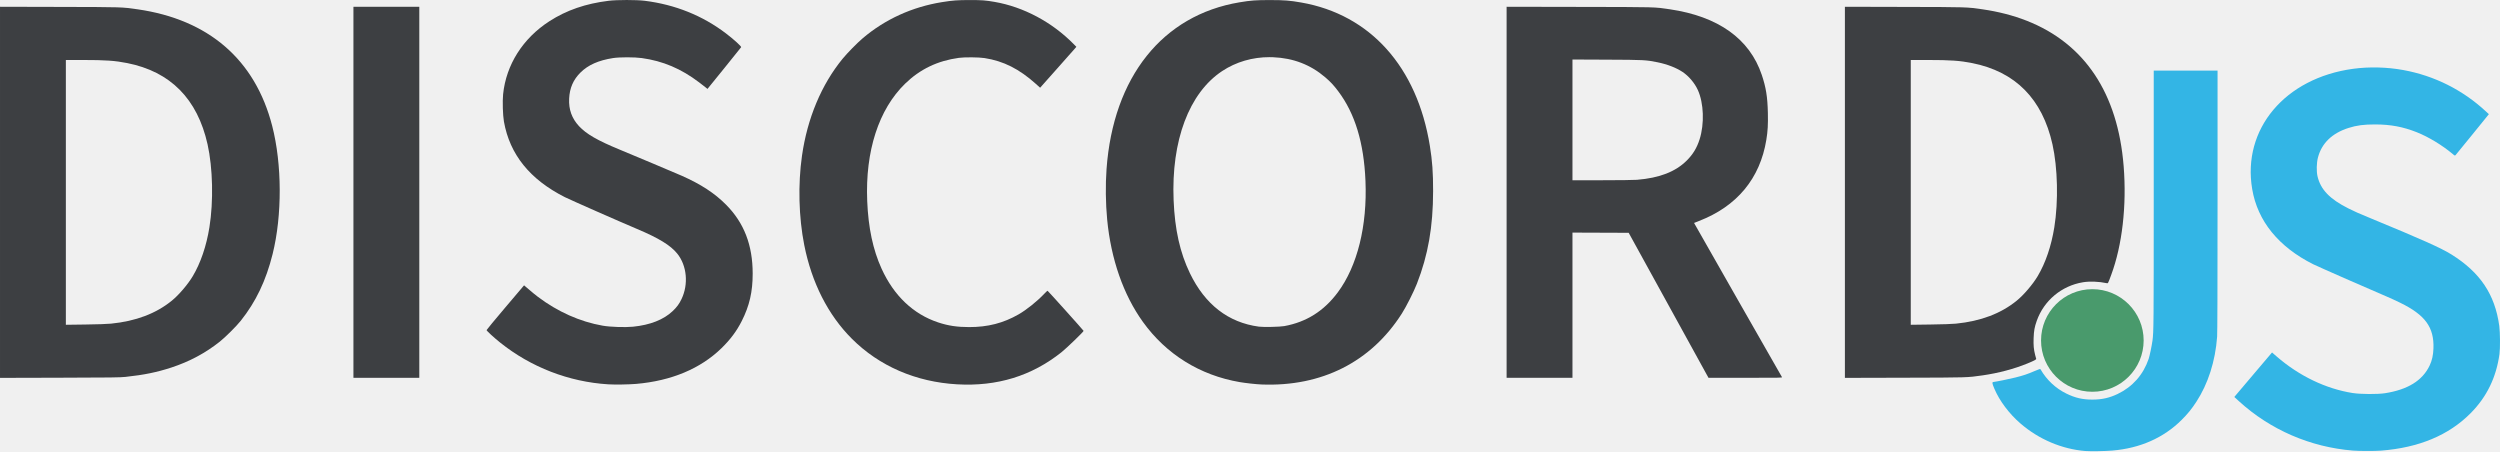
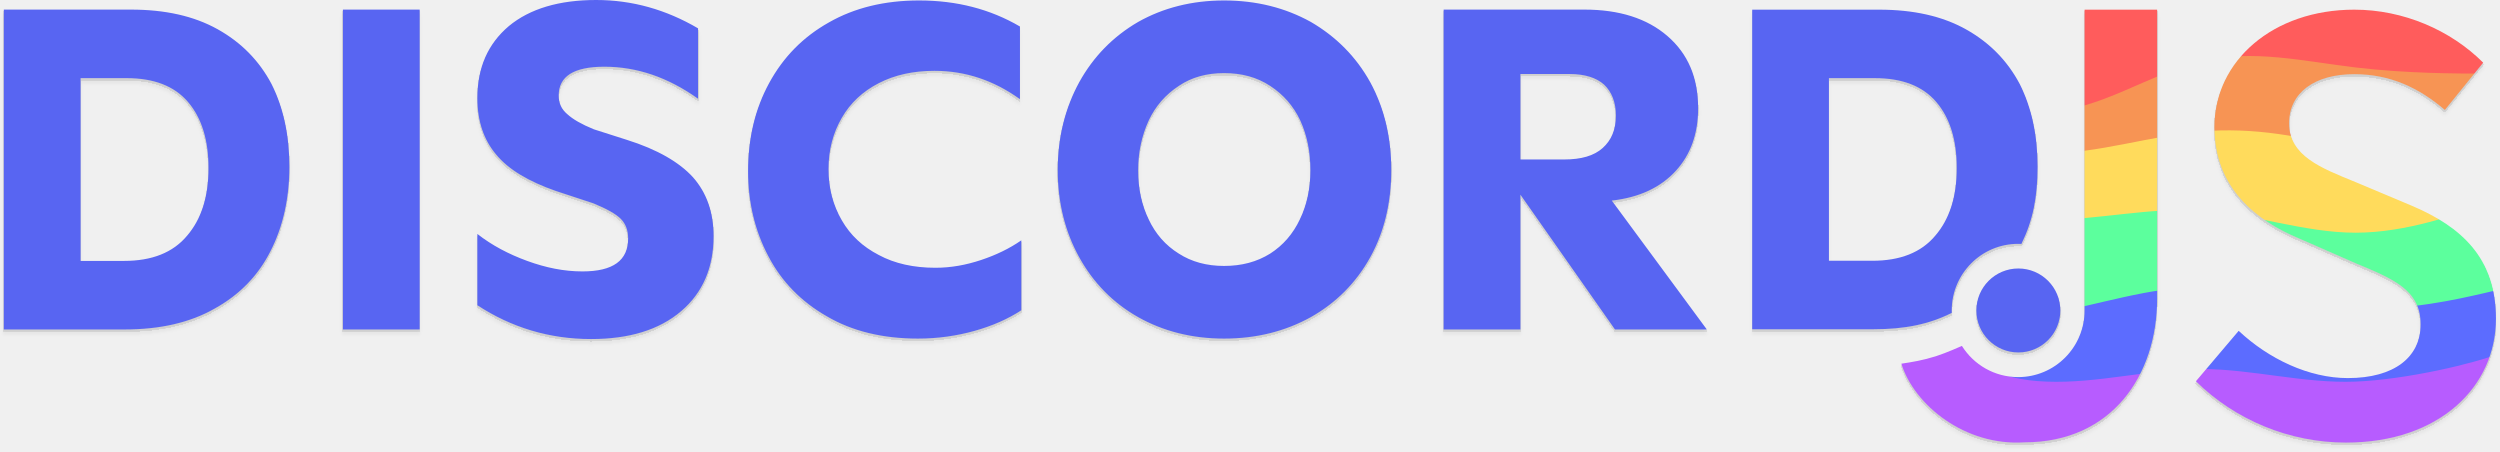
- <svg xmlns="http://www.w3.org/2000/svg" version="1.1" height="100%" width="100%" viewBox="0 0 6111.438 1102.983">
-   <g transform="translate(2539.6 -107.66)">
-     <g id="logo-discord" fill="#3d3f42" transform="translate(-44.194 1175.6)">
-       <path d="m-2495.4-1051.4v453.6 453.6l145.75-.377c127.36-.329 147.71-.586 161.25-2.041 45.045-4.84 76.353-11.233 111.79-22.826 44.217-14.465 83.672-35.567 118.71-63.49 13.615-10.851 40.444-37.567 50.889-50.674 37.186-46.665 61.816-98.191 78.01-163.2 23.57-94.614 23.154-219.66-1.047-313.5-41.72-161.77-155.27-260-329.35-284.92-38.756-5.548-34.464-5.416-190.75-5.809l-145.25-.365zm161 130.09 41.75.016c55.334.021 78.397 1.629 108.25 7.557 105.75 20.995 171.57 87.554 196.39 198.59 12.878 57.6 14.716 139.6 4.547 202.81-7.395 45.963-21.469 87.286-40.711 119.53-12.041 20.179-33.82 45.681-51 59.719-38.627 31.563-87.98 50.255-148.73 56.326-9.546.954-32.361 1.729-62.75 2.133l-47.75.635v-323.66-323.66z" />
-       <path d="m-1631.4-597.85v-453.5h80.5 80.5v453.5 453.5h-80.5-80.5v-453.5z" />
-       <path d="m-1008.4-128.41c-96.325-5.96-189.36-41.918-264.54-102.25-15.565-12.49-33-28.526-33-30.352 0-.722 20.622-25.63 45.826-55.351l45.826-54.038 3.821 3.27c17.83 15.256 22.538 19.151 29.616 24.501 48.673 36.79 103.35 61.169 158.92 70.862 18.387 3.207 54.666 4.419 74.088 2.474 41.751-4.18 74.798-17.199 96.864-38.16 10.213-9.701 15.896-17.429 21.626-29.408 17.4-36.376 13.152-81.77-10.39-111-16.357-20.31-45.054-37.907-98.696-60.521-41.654-17.56-164.15-71.537-176.19-77.638-85.541-43.335-134.63-104.27-148.9-184.84-2.685-15.162-3.728-49.931-1.999-66.666 7.463-72.25 48.261-136.63 113.09-178.46 41.81-26.976 88.546-43.103 144.99-50.03 20.52-2.518 67.722-2.527 88-.016 74.352 9.206 141.74 36.296 199 79.999 18.772 14.327 37.632 31.435 36.864 33.44-.2.522-18.812 23.693-41.361 51.49l-40.997 50.54-3.503-2.926c-1.927-1.609-9.463-7.45-16.746-12.98-44.158-33.522-88.429-52.307-140.26-59.513-17.665-2.456-54.274-2.478-70-.042-35.82 5.549-61.303 16.869-80.113 35.588-17.506 17.422-26.238 37.587-27.528 63.576-1.312 26.419 6.521 48.306 24.066 67.249 17.834 19.254 45.314 35.115 99.448 57.398 32.211 13.259 137.3 57.517 151.65 63.864 47.003 20.795 80.577 42.726 108.49 70.87 43.959 44.316 64.938 98.562 65.021 168.13.053 44.646-7.806 78.816-26.734 116.23-12.46 24.632-27.741 45.114-49.45 66.28-51.458 50.172-122.59 79.937-208.86 87.392-17.502 1.513-51.786 2.034-67.962 1.033z" />
-       <path d="m-155.84-128.44c-100.7-5.756-190.26-44.562-257.1-111.4-58.171-58.171-98.098-136.72-116.41-229.01-13.522-68.153-15.549-148.4-5.519-218.5 13.11-91.624 47.506-173.73 99.29-237 11.342-13.858 35.64-38.591 49.282-50.164 54.726-46.425 120.9-76.546 193.88-88.256 25.873-4.151 37.999-5.055 67.977-5.068 28.858-.013 38.31.698 60.5 4.548 70.566 12.245 140.29 49.396 192.89 102.78l6.891 6.994-2.891 3.461c-1.59 1.903-21.52 24.408-44.288 50.011l-41.397 46.551-10.103-9.08c-40.998-36.846-79.308-56.146-125.89-63.421-13.826-2.159-48.594-2.442-62.711-.511-51.945 7.107-94.856 27.696-131.17 62.933-64.806 62.887-97.854 165.12-92.829 287.16 2.697 65.505 14.091 119.1 35.16 165.38 30.027 65.96 77.365 110.94 138.03 131.16 24.572 8.188 46.583 11.525 76.026 11.525 45.839 0 83.431-9.665 120.81-31.062 19.559-11.195 45.837-32.314 63.267-50.848 3.738-3.974 7.155-7.083 7.594-6.909 1.314.524 88.109 97.158 88.109 98.098 0 2.084-41.684 42.322-54 52.126-73.043 58.146-157.48 84.1-255.41 78.503z" />
-       <path d="m610.07-1067.8c-34.898-.056-47.464.862-75.232 5.492-188.34 31.405-308.9 182.45-325.21 407.46-2.804 38.675-2.254 84.125 1.494 123.38 9.258 96.975 39.751 184.31 87.494 250.58 57.015 79.142 139.29 130.29 236.46 147 14.533 2.499 40.496 5.337 53.5 5.85 147.12 5.796 267.7-55.193 342.98-173.48 10.897-17.122 28.991-52.974 36.758-72.828 27.4-70.046 39.498-139.21 39.617-226.5.062-45.479-1.934-73.343-7.912-110.4-31.164-193.18-145.75-321-314.25-350.53-27.838-4.879-41.445-5.961-75.699-6.016zm-1.44 139.59c2.806.011 5.62.075 8.44.193 49.33 2.067 91.449 18.361 127.46 49.305 12.954 11.133 20.363 19.102 31.482 33.861 40.99 54.409 62.709 125.93 66.582 219.25 4.563 109.93-19.826 208.09-67.676 272.39-33.936 45.599-76.643 72.514-130.84 82.459-10.577 1.941-50.92 2.803-62 1.324-74.694-9.968-131.62-54.014-168.58-130.43-24.356-50.365-36.989-106.85-39.92-178.5-5.965-145.81 37.791-262.31 118.61-315.79 33.933-22.452 74.357-34.245 116.45-34.074z" />
-       <path d="m1187.6-1051.4v453.54 453.54h80.5 80.5v-177.51-177.51l68.717.256 68.719.258 97.531 177.22 97.533 177.22 90.285.027c85.686.027 90.237-.06 89.336-1.721-.522-.963-49.147-86.08-108.05-189.15-58.906-103.07-106.98-187.52-106.83-187.67.15-.15 5.545-2.31 11.99-4.801 92.947-35.923 149.28-103.8 164.7-198.43 3.497-21.47 4.376-36.845 3.754-65.688-.844-39.124-4.552-62.293-14.883-93.008-29.696-88.286-106.44-143.03-224.91-160.44-38.597-5.672-28.81-5.416-221.14-5.787l-177.75-.344zm161 128.95 84.25.377c91.298.408 95.375.617 123.75 6.381 23.495 4.772 45.38 13.215 61 23.533 15.167 10.019 29.716 27.182 37.475 44.207 14.573 31.978 16.395 82.735 4.33 120.62-6.627 20.814-16.172 36.615-31.18 51.625-27.567 27.57-66.814 42.804-121.93 47.324-7.39.606-43.437 1.051-85.25 1.051h-72.445v-147.56-147.56z" />
-       <path d="m2014.6-1051.4v453.6 453.6l145.75-.377c156.69-.405 153.13-.296 191.25-5.801 38.321-5.533 77.017-15.82 109.08-28.998 17.362-7.137 22.208-9.743 21.508-11.566-.321-.836-1.452-4.972-2.516-9.191-3.486-13.831-4.372-23.482-3.762-41.053.63-18.145 2.291-27.3 7.729-42.617 17.594-49.562 60.836-85.599 112.95-94.131 16.457-2.694 38.955-1.847 57.701 2.172 3.693.792 3.156 1.748 11.26-20.041 27.066-72.775 38.169-169.68 30.476-265.97-14.239-178.25-95.276-299.81-236.97-355.47-33.122-13.01-69.539-22.404-108.45-27.975-38.756-5.548-34.464-5.416-190.75-5.809l-145.25-.365zm161 130.09 41.75.016c55.334.021 78.397 1.629 108.25 7.557 105.75 20.995 171.57 87.554 196.39 198.59 12.878 57.6 14.716 139.6 4.547 202.81-7.395 45.963-21.469 87.286-40.711 119.53-12.041 20.179-33.82 45.681-51 59.719-38.627 31.563-87.98 50.255-148.73 56.326-9.546.954-32.361 1.729-62.75 2.133l-47.75.635v-323.66-323.66z" />
+ <svg xmlns="http://www.w3.org/2000/svg" width="5232" height="945" viewBox="0 0 5232 945" fill="none">
+   <g filter="url(#filter0_dd)">
+     <mask id="mask0" mask-type="alpha" maskUnits="userSpaceOnUse" x="3979" y="20" width="1245" height="907">
+       <path d="M4685.1 692.37C4747.89 751.167 4832.06 791.257 4913.55 791.257C5011.09 791.257 5065.87 747.156 5065.87 679.006C5065.87 606.85 5009.75 584.134 4929.59 550.728L4810.68 498.614C4723.84 462.533 4634.33 394.383 4634.33 266.097C4634.33 127.126 4757.25 20.222 4926.92 20.222C5029.79 20.222 5128.66 62.986 5196.8 131.136L5116.63 230.019C5061.85 183.252 5001.74 155.187 4926.92 155.187C4844.08 155.187 4790.64 193.941 4790.64 258.082C4790.64 326.232 4857.45 351.623 4929.59 381.019L5047.17 430.464C5151.37 474.558 5223.51 540.035 5223.51 666.98C5223.51 808.627 5105.94 926.221 4909.56 926.221C4791.98 926.221 4678.42 879.451 4595.59 797.937L4685.1 692.37Z" fill="white" />
+       <path d="M4362.62 20.222H4514.42V625.218C4514.42 785.559 4419.32 925.689 4236.89 925.689C4112.78 933.776 4006.36 848.244 3979.19 761.134C4001.8 757.707 4023.82 754.196 4051.3 745.549C4073.15 738.673 4105.83 723.903 4105.83 723.903C4130.43 763.127 4173.98 789.193 4223.6 789.193C4300.39 789.193 4362.64 726.761 4362.64 649.746L4362.62 20.222Z" fill="white" />
+     </mask>
+     <g mask="url(#mask0)">
+       <path fill-rule="evenodd" clip-rule="evenodd" d="M3958.82 72.292L4012.02 47.467C4066.83 24.102 4174.84 -22.627 4282.85 -34.31C4390.86 -45.992 4498.87 -22.627 4606.88 -28.468C4713.28 -34.31 4821.29 -69.357 4929.3 -45.992C5037.31 -22.627 5145.32 59.149 5200.14 101.498L5253.33 142.386V247.527H5200.14C5145.32 247.527 5037.31 247.527 4929.3 247.527C4821.29 247.527 4713.28 247.527 4606.88 247.527C4498.87 247.527 4390.86 247.527 4282.85 247.527C4174.84 247.527 4066.83 247.527 4012.02 247.527H3958.82V72.292Z" fill="#FF5C5C" />
+       <path fill-rule="evenodd" clip-rule="evenodd" d="M3958.82 76.645L4012.02 115.335C4066.83 154.026 4174.84 233.019 4282.85 233.019C4390.86 233.019 4498.87 154.026 4606.88 128.232C4713.28 102.439 4821.29 128.232 4929.3 141.129C5037.31 154.026 5145.32 154.026 5200.14 154.026H5253.33V426.47H5200.14C5145.32 426.47 5037.31 426.47 4929.3 426.47C4821.29 426.47 4713.28 426.47 4606.88 426.47C4498.87 426.47 4390.86 426.47 4282.85 426.47C4174.84 426.47 4066.83 426.47 4012.02 426.47H3958.82V76.645Z" fill="#F79454" />
+       <path fill-rule="evenodd" clip-rule="evenodd" d="M3958.82 247.527L4012.02 265.951C4066.83 284.375 4174.84 321.223 4282.85 321.223C4390.86 321.223 4498.87 284.375 4606.88 275.163C4713.28 265.951 4821.29 284.375 4929.3 316.617C5037.31 348.859 5145.32 396.071 5200.14 419.101L5253.33 442.131V497.403H5200.14C5145.32 497.403 5037.31 497.403 4929.3 497.403C4821.29 497.403 4713.28 497.403 4606.88 497.403C4498.87 497.403 4390.86 497.403 4282.85 497.403C4174.84 497.403 4066.83 497.403 4012.02 497.403H3958.82V247.527Z" fill="#FFDB5C" />
+       <path fill-rule="evenodd" clip-rule="evenodd" d="M3958.82 407.125L4012.76 420.44C4066.7 433.755 4174.57 460.384 4282.45 460.384C4390.32 460.384 4498.2 433.755 4606.08 440.412C4713.95 447.07 4821.83 487.014 4929.71 487.014C5037.58 487.014 5145.46 447.07 5199.4 427.098L5253.33 407.125V766.624H5199.4C5145.46 766.624 5037.58 766.624 4929.71 766.624C4821.83 766.624 4713.95 766.624 4606.08 766.624C4498.2 766.624 4390.32 766.624 4282.45 766.624C4174.57 766.624 4066.7 766.624 4012.76 766.624H3958.82V407.125Z" fill="#5CFF9D" />
+       <path fill-rule="evenodd" clip-rule="evenodd" d="M5253.34 600.577L5200.14 613.169C5145.33 625.76 5037.31 650.943 4929.3 644.648C4821.29 638.352 4713.28 600.577 4605.27 600.577C4498.87 600.577 4390.86 638.352 4282.85 657.239C4174.84 677.7 4066.83 677.7 4012.02 677.7H3958.82V866.573H4012.02C4066.83 866.573 4174.84 866.573 4282.85 866.573C4390.86 866.573 4498.87 866.573 4605.27 866.573C4713.28 866.573 4821.29 866.573 4929.3 866.573C5037.31 866.573 5145.33 866.573 5200.14 866.573H5253.34V600.577Z" fill="#5C6CFF" />
+       <path fill-rule="evenodd" clip-rule="evenodd" d="M3958.82 760.175L4090.21 692.467C4132.12 760.175 4174.84 794.363 4282.85 798.637C4390.86 802.91 4498.87 772.266 4606.88 772.266C4713.28 772.266 4821.29 802.91 4929.3 798.637C5037.31 794.363 5179.98 760.175 5229.96 740.024L5253.33 760.175V940.73H5200.14C5145.32 940.73 5037.31 940.73 4929.3 940.73C4821.29 940.73 4713.28 940.73 4606.88 940.73C4498.87 940.73 4390.86 940.73 4282.85 940.73C4174.84 940.73 4066.83 940.73 4012.02 940.73H3958.82V760.175Z" fill="#B75CFF" />
    </g>
-     <circle id="logo-dot" cx="2575.3" cy="939.96" r="125.4" fill="#499a6c" />
-     <g id="logo-js" fill="#33b5e5" transform="translate(-44.194 1175.6)">
-       <path d="m2602.1 34.57c-57.094-4.607-113.49-28.558-158.26-67.213-27.741-23.949-51.228-55.235-63.883-85.094-5.48-12.93-5.926-15.992-2.388-16.406 8.14-.953 38.073-7.05 53.318-10.86 20.337-5.083 29.827-8.269 48.112-16.15 12.138-5.232 12.996-5.46 14-3.72 14.778 25.613 36.757 46.236 62.906 59.024 21.609 10.567 39.696 14.761 63.664 14.761 23.073 0 41.694-4.147 61.73-13.746 36.584-17.528 62.542-46.884 75.844-85.772 2.4-7.015 7.566-31.714 9.361-44.747 2.875-20.881 3.045-40.134 3.055-345.75l.01-314.25h78 78v318.25c0 209.58-.357 323.03-1.039 332.25-4.441 60.076-22.061 115.17-51.016 159.5-11.306 17.311-21.135 29.375-35.857 44.012-44.122 43.866-101.51 69.204-169.58 74.876-17.815 1.484-53.463 2.043-65.964 1.034z" />
-       <path d="m3256.6 33.535c-103.92-8.259-202.14-50.771-278.59-120.57l-11.459-10.464 4.774-5.696c2.626-3.133 23.371-27.615 46.101-54.405l41.327-48.709 11.068 9.609c54.856 47.624 120.13 79.074 185.78 89.508 19.275 3.063 60.816 3.339 79 .524 56.007-8.671 91.978-30.946 109.48-67.793 5.781-12.174 8.677-25.17 9.264-41.574 1.851-51.755-20.009-81.836-81.241-111.79-10.45-5.112-25.75-12.128-34-15.591-32.568-13.67-168.23-73.282-178.56-78.459-84.895-42.577-136.19-105.76-149.34-183.97-24.654-146.62 80.068-271.29 246.91-293.93 39.105-5.306 82.999-4.218 122.48 3.037 76.174 13.996 145.21 48.561 201.87 101.07l7.367 6.827-39.699 49c-21.834 26.95-40.537 49.863-41.563 50.918-1.833 1.886-1.954 1.842-7.168-2.562-25.013-21.126-59.394-41.952-87.804-53.188-33.742-13.345-63.677-18.968-101.5-19.066-28.062-.073-45.321 2.2-65.5 8.625-40.117 12.773-65.445 37.309-74.612 72.282-3.433 13.097-3.898 33.664-1.037 45.883 7.607 32.488 29.949 55.7 75.674 78.622 15.123 7.581 24.021 11.522 52.974 23.46 125.45 51.728 173.58 73.274 198.67 88.935 70.314 43.888 106.41 97.76 116.97 174.59 2.156 15.683 2.444 55.002.506 69-7.936 57.297-31.186 104.9-70.626 144.6-53.439 53.792-126.37 84.242-218.91 91.402-14.98 1.159-53.385 1.094-68.605-.115z" />
-     </g>
+     <path fill-rule="evenodd" clip-rule="evenodd" d="M4264.21 348.906C4264.21 282.978 4251.78 225.648 4226.94 175.965C4201.14 127.234 4163.88 89.016 4114.19 61.308C4064.51 33.599 4004.32 20.222 3932.65 20.222H3667.03V689.056H3892.98H3920.23C3986.6 689.056 4037.45 678.548 4084.65 654.747C4084.59 653.088 4084.57 651.421 4084.57 649.746C4084.57 572.732 4146.82 510.3 4223.61 510.3C4225.89 510.3 4228.16 510.355 4230.41 510.464C4254.5 461.424 4264.21 412.805 4264.21 348.906ZM3827.55 163.544V545.734H3918.32C3976.61 545.734 4020.56 528.534 4050.18 493.183C4079.8 458.785 4095.08 411.967 4095.08 351.772C4095.08 292.533 4080.75 246.67 4052.09 213.229C4023.42 179.786 3980.43 163.544 3924.05 163.544H3827.55Z" fill="#5865F2" />
+     <path d="M4311.87 649.747C4311.87 698.271 4272.53 737.606 4224.01 737.606C4175.49 737.606 4136.15 698.271 4136.15 649.747C4136.15 601.222 4175.49 561.887 4224.01 561.887C4272.53 561.887 4311.87 601.222 4311.87 649.747Z" fill="#5865F2" />
+     <path d="M261.386 689.469C335.011 689.469 398.119 675.125 449.752 645.481C501.386 616.793 540.589 576.63 566.405 524.991C592.222 474.309 605.609 415.02 605.609 349.038C605.609 283.055 593.178 225.679 568.318 175.953C542.501 127.184 505.21 88.933 455.489 61.201C405.768 33.469 345.529 20.082 273.816 20.082H8V689.469H261.386ZM168.637 546.029V163.522H265.211C321.625 163.522 364.653 179.778 393.338 213.248C422.023 246.717 436.366 292.618 436.366 351.907C436.366 412.152 421.067 459.009 391.426 493.434C361.784 528.816 317.8 546.029 259.474 546.029H168.637ZM878.299 20.082H717.662V689.469H878.299V20.082ZM1237.12 709.551C1316.48 709.551 1379.59 690.426 1425.48 651.219C1470.42 612.968 1493.37 560.373 1493.37 494.391C1493.37 444.665 1479.03 403.545 1450.34 371.032C1421.66 339.475 1375.76 312.7 1311.7 292.618L1242.85 270.624C1217.04 260.105 1198.87 249.586 1187.4 239.067C1174.97 228.548 1169.23 216.117 1169.23 199.86C1169.23 159.697 1200.78 139.615 1264.85 139.615C1332.74 139.615 1397.76 161.609 1460.86 206.554V59.289C1393.93 20.082 1323.17 0 1247.64 0C1170.19 0 1108.99 18.169 1065.01 54.507C1021.02 91.802 999.031 141.528 999.031 205.598C999.031 253.411 1012.42 292.618 1038.23 323.219C1064.05 354.775 1106.12 379.638 1163.49 399.72L1241.9 425.539C1269.63 437.014 1288.75 447.534 1299.27 458.052C1309.79 468.571 1314.57 482.915 1314.57 499.172C1314.57 545.073 1283.01 568.023 1218.95 568.023C1180.7 568.023 1142.46 560.373 1103.25 546.029C1064.05 531.685 1029.63 513.516 999.031 489.609V638.787C1070.74 685.644 1150.11 709.551 1237.12 709.551ZM1921.29 708.595C1962.43 708.595 2002.57 702.857 2039.85 692.338C2077.17 681.819 2109.67 667.475 2137.39 649.306V502.997C2112.53 520.21 2084.8 533.598 2053.26 544.116C2021.69 554.635 1990.15 560.373 1957.64 560.373C1912.69 560.373 1872.53 551.767 1839.06 533.598C1805.6 516.385 1779.78 492.478 1761.61 460.921C1743.45 429.364 1733.89 393.982 1733.89 353.819C1733.89 313.656 1743.45 278.274 1761.61 246.717C1779.78 215.16 1805.6 191.254 1839.06 174.041C1872.53 156.828 1910.77 148.221 1955.72 148.221C2020.73 148.221 2080.02 168.303 2134.54 207.51V55.464C2072.39 19.125 2002.57 0.956 1923.22 0.956C1851.49 0.956 1788.39 16.256 1734.84 46.857C1680.34 77.458 1639.22 119.533 1609.58 174.041C1579.94 228.548 1565.6 289.749 1565.6 358.601C1565.6 423.627 1579.94 482.915 1607.67 535.51C1635.4 589.061 1676.51 631.137 1730.06 661.737C1783.61 693.294 1847.67 708.595 1921.29 708.595ZM2561.67 708.595C2629.56 708.595 2689.82 693.294 2743.34 663.65C2795.93 634.006 2838.02 591.93 2867.64 538.379C2897.29 484.828 2911.63 423.627 2911.63 355.732C2911.63 287.837 2897.29 226.635 2867.64 172.128C2838.02 118.577 2795.93 76.501 2743.34 45.901C2689.82 16.256 2629.56 0.956 2561.67 0.956C2494.73 0.956 2434.51 16.256 2381.92 45.901C2329.33 76.501 2288.22 118.577 2258.58 172.128C2228.93 226.635 2213.62 287.837 2213.62 355.732C2213.62 423.627 2228.93 484.828 2258.58 538.379C2288.22 591.93 2329.33 634.006 2381.92 663.65C2434.51 693.294 2494.73 708.595 2561.67 708.595ZM2561.67 556.548C2525.34 556.548 2493.8 547.942 2467.01 530.729C2439.29 513.516 2418.24 489.609 2403.9 459.009C2389.56 429.364 2381.92 394.939 2381.92 356.688C2381.92 318.437 2389.56 284.012 2403.9 252.455C2418.24 221.854 2439.29 197.948 2467.01 179.778C2493.8 161.609 2525.34 153.003 2561.67 153.003C2598.98 153.003 2630.52 161.609 2658.25 179.778C2685.97 197.948 2707.02 221.854 2721.36 252.455C2735.7 284.012 2742.41 318.437 2742.41 356.688C2742.41 394.939 2734.74 429.364 2720.4 459.009C2706.05 489.609 2685.04 513.516 2658.25 530.729C2630.52 547.942 2598.98 556.548 2561.67 556.548ZM3373.13 419.802C3431.46 413.108 3475.42 392.07 3507 357.644C3538.54 323.219 3553.84 279.23 3553.84 226.635C3553.84 162.565 3532.8 112.84 3489.77 75.545C3446.74 38.251 3388.44 20.082 3315.76 20.082H3021.24V689.469H3181.9V407.37L3379.81 689.469H3572L3373.13 419.802ZM3181.9 154.915H3285.15C3316.72 154.915 3340.63 162.566 3356.87 176.91C3373.13 192.21 3381.73 214.204 3381.73 241.936C3381.73 271.58 3372.17 293.574 3354.01 309.831C3335.85 326.087 3309.06 333.738 3273.7 333.738H3181.9V154.915Z" fill="#5865F2" />
  </g>
+   <defs>
+     <filter id="filter0_dd" x="0" y="0" width="5232" height="945" filterUnits="userSpaceOnUse" color-interpolation-filters="sRGB">
+       <feFlood flood-opacity="0" result="BackgroundImageFix" />
+       <feColorMatrix in="SourceAlpha" type="matrix" values="0 0 0 0 0 0 0 0 0 0 0 0 0 0 0 0 0 0 127 0" />
+       <feOffset dy="10" />
+       <feGaussianBlur stdDeviation="4" />
+       <feColorMatrix type="matrix" values="0 0 0 0 0 0 0 0 0 0 0 0 0 0 0 0 0 0 0.04 0" />
+       <feBlend mode="normal" in2="BackgroundImageFix" result="effect1_dropShadow" />
+       <feColorMatrix in="SourceAlpha" type="matrix" values="0 0 0 0 0 0 0 0 0 0 0 0 0 0 0 0 0 0 127 0" />
+       <feOffset dy="4" />
+       <feGaussianBlur stdDeviation="1.5" />
+       <feColorMatrix type="matrix" values="0 0 0 0 0 0 0 0 0 0 0 0 0 0 0 0 0 0 0.1 0" />
+       <feBlend mode="normal" in2="effect1_dropShadow" result="effect2_dropShadow" />
+       <feBlend mode="normal" in="SourceGraphic" in2="effect2_dropShadow" result="shape" />
+     </filter>
+   </defs>
</svg>
